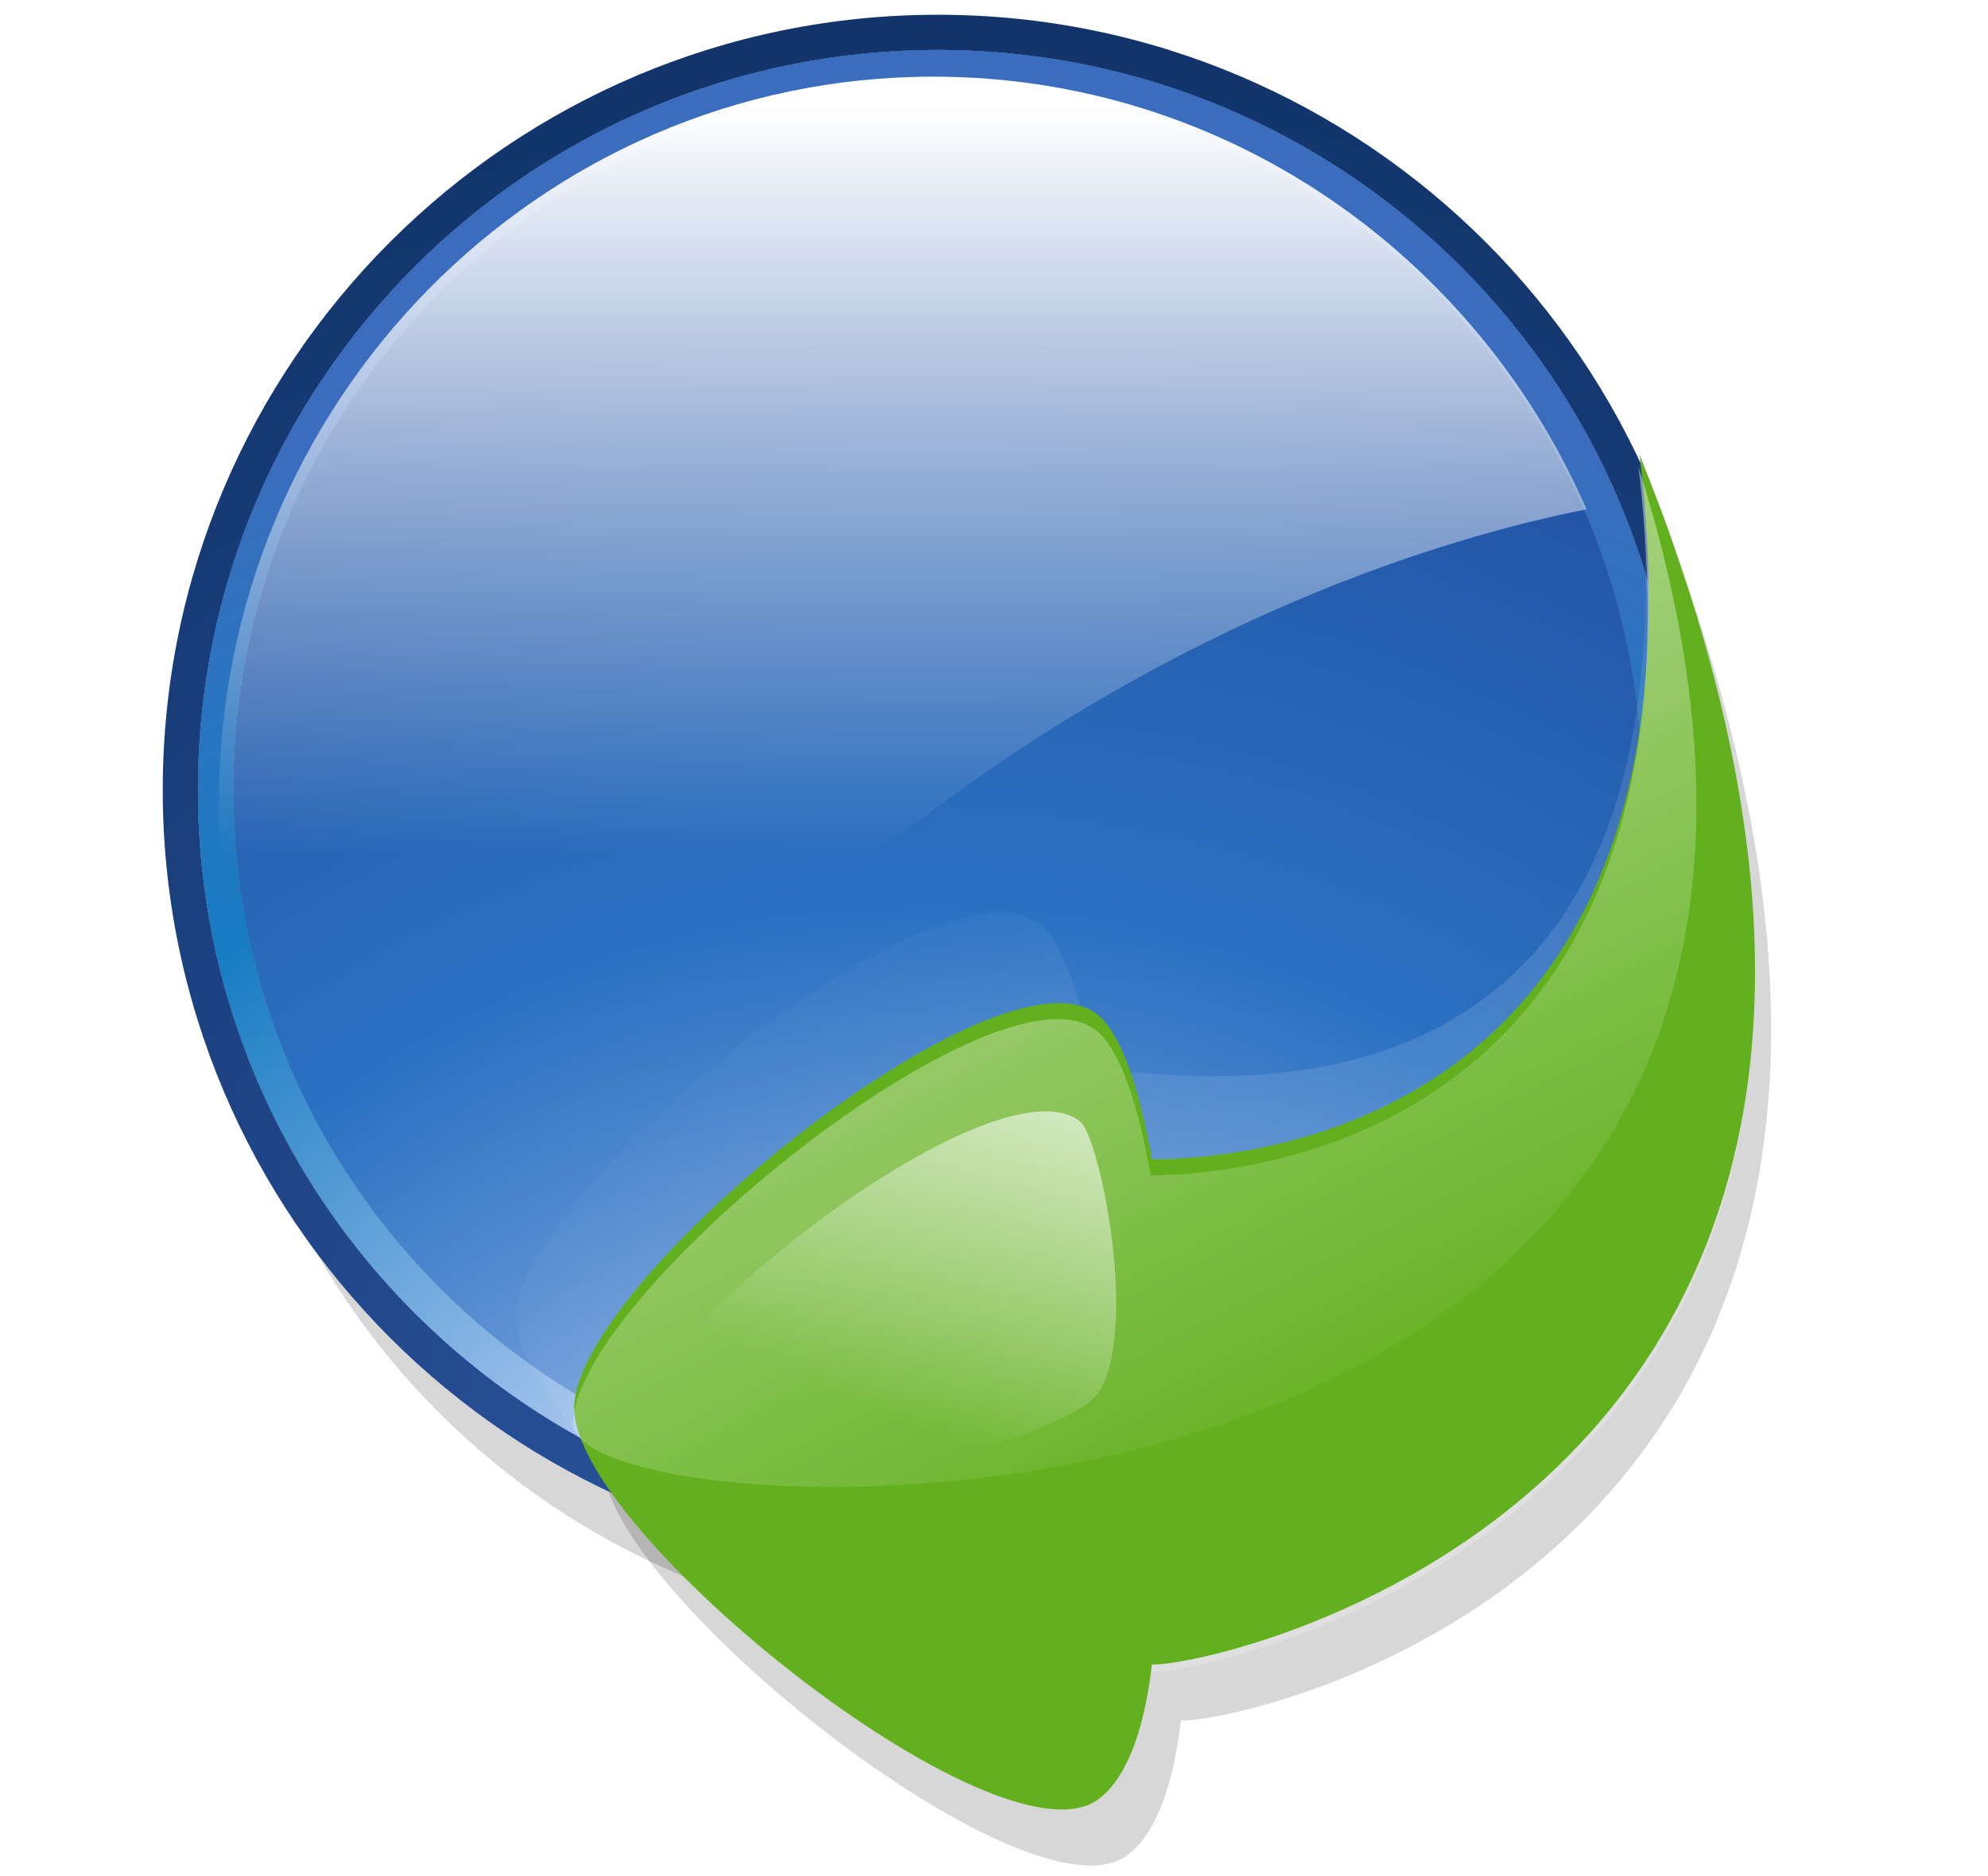
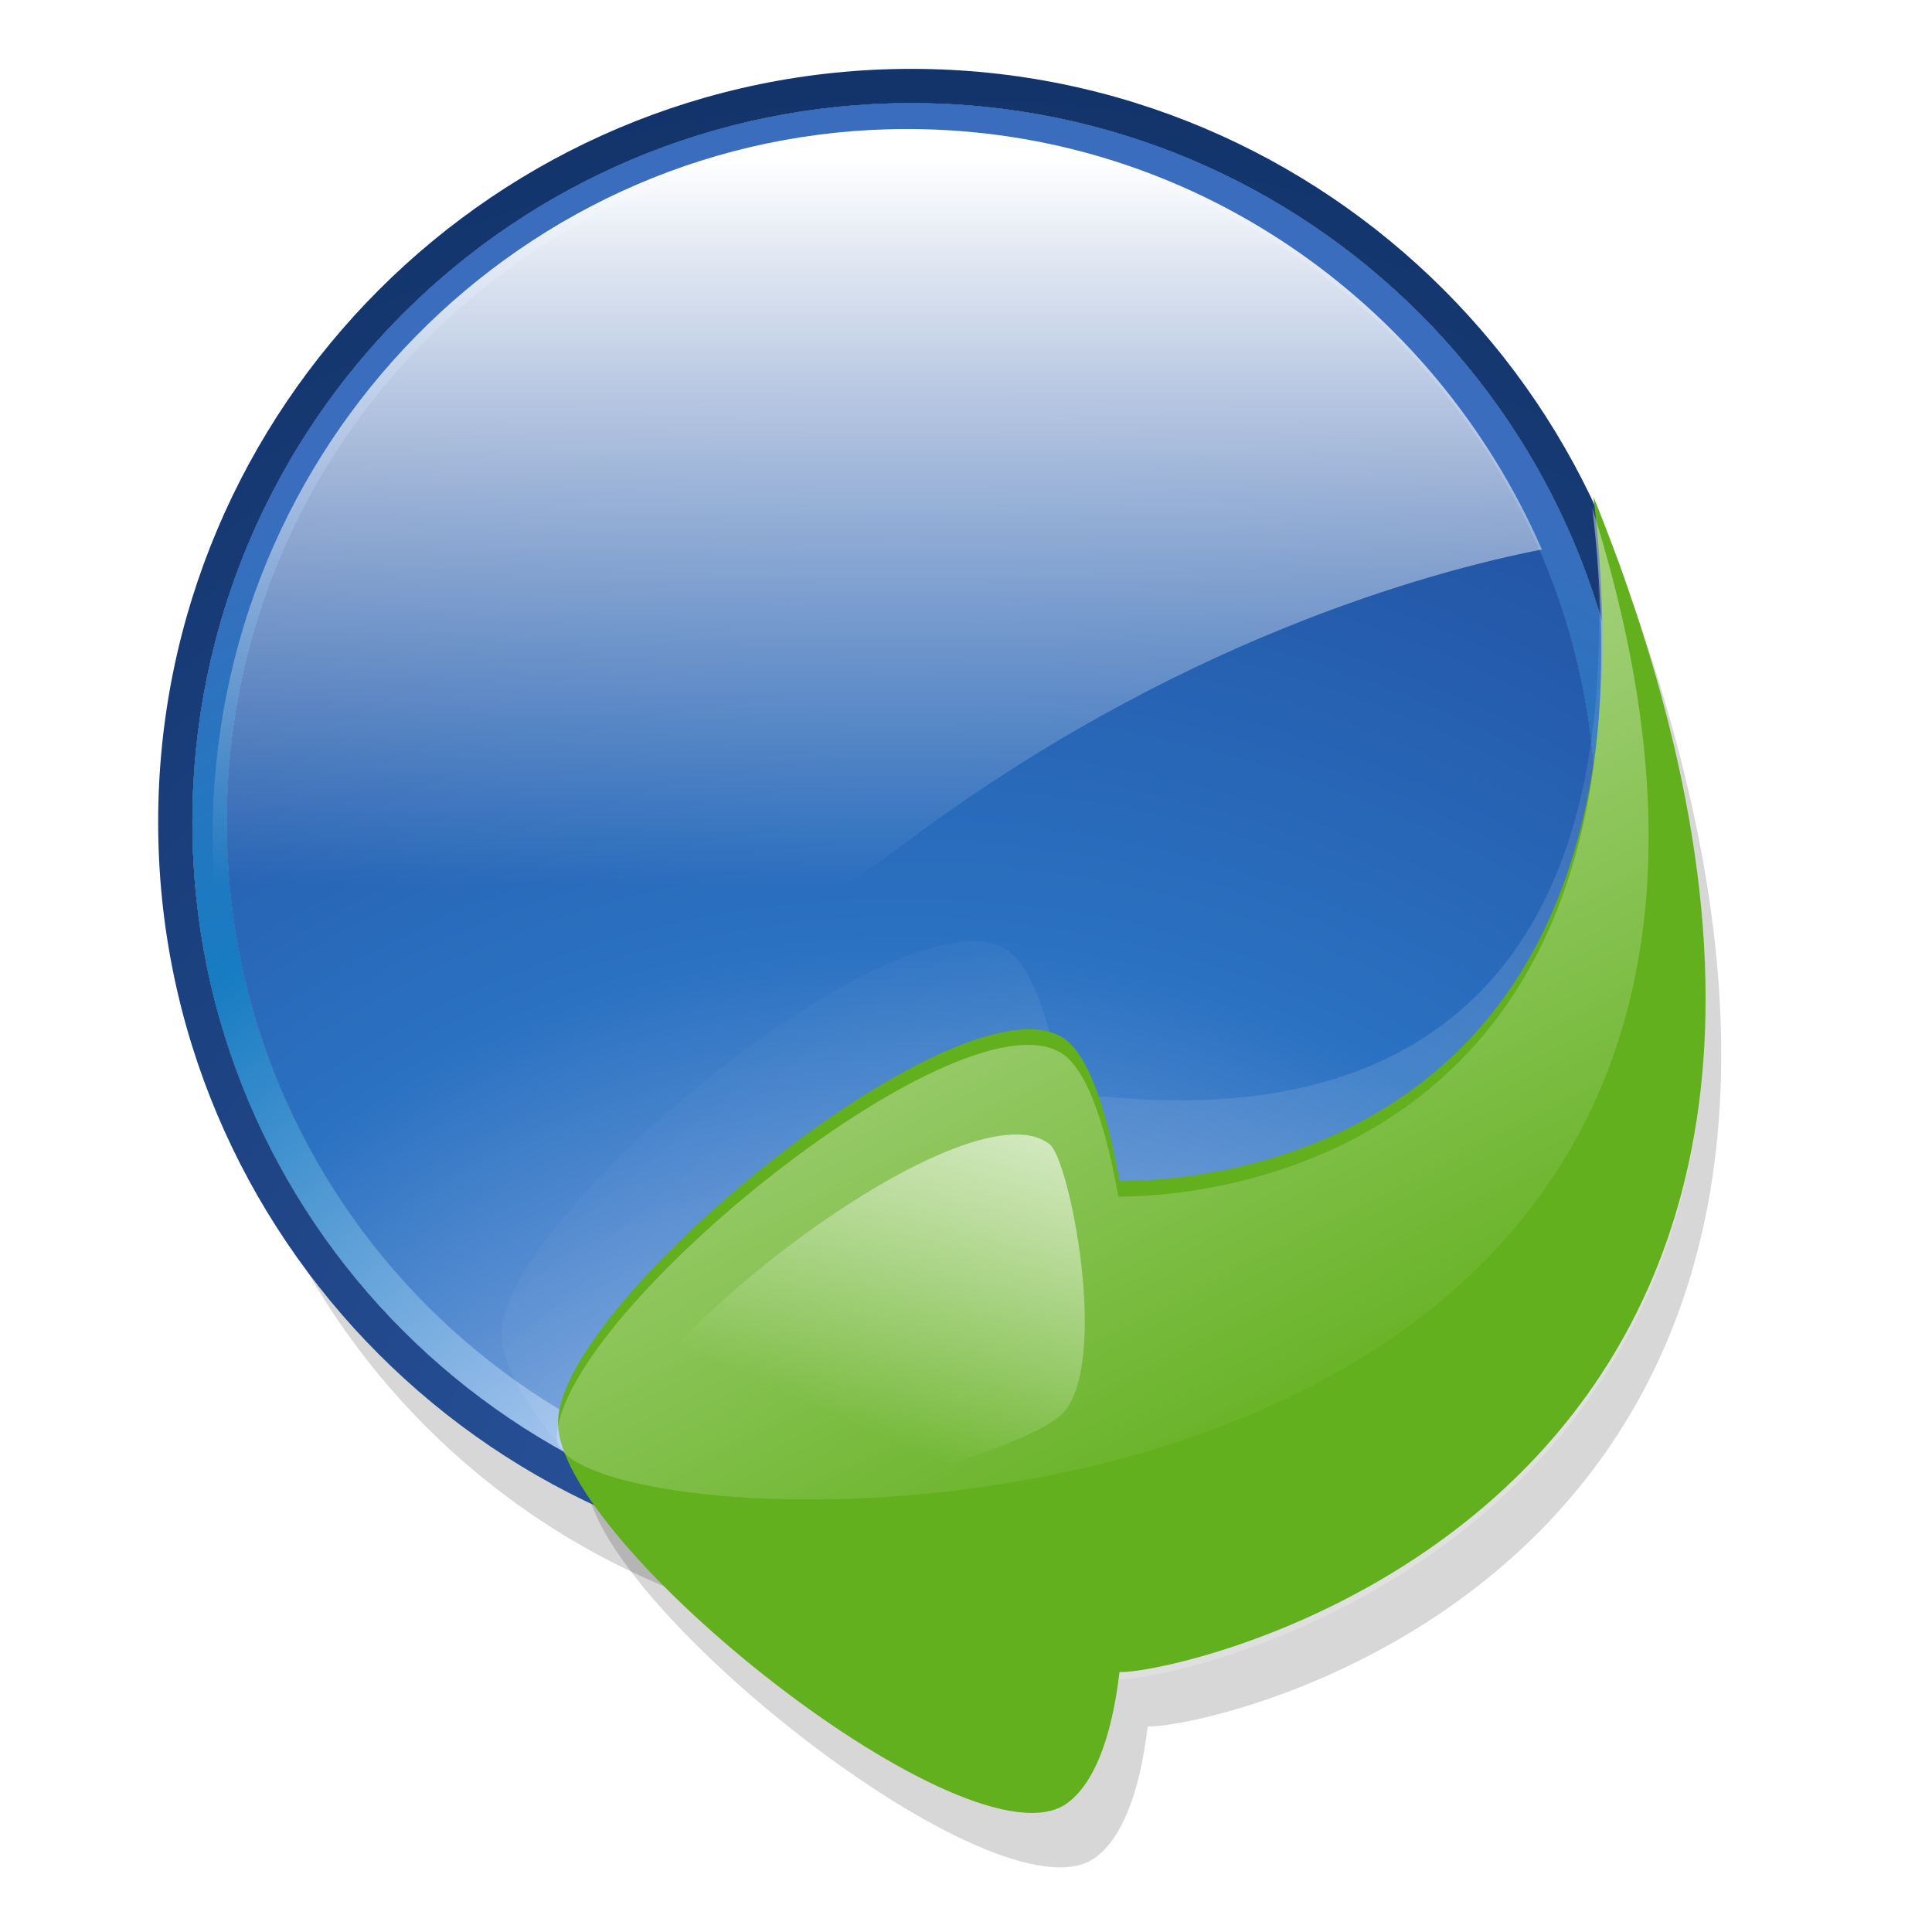
- <svg xmlns="http://www.w3.org/2000/svg" xmlns:xlink="http://www.w3.org/1999/xlink" width="124" height="117" viewBox="0.381 -0.047 124 117" overflow="visible" enable-background="new 0.381 -0.047 124 117" xml:space="preserve" id="svg1354" version="1.0">
+ <svg xmlns="http://www.w3.org/2000/svg" xmlns:xlink="http://www.w3.org/1999/xlink" width="128" height="128" viewBox="0.381 -0.047 124 117" overflow="visible" enable-background="new 0.381 -0.047 124 117" xml:space="preserve" id="svg1354" version="1.0">
  <defs id="defs1624">
    <linearGradient id="linearGradient10979">
      <stop id="stop10981" offset="0" style="stop-color:white;stop-opacity:0.777" />
      <stop id="stop10983" offset="1" style="stop-color:white;stop-opacity:0;" />
    </linearGradient>
    <linearGradient id="linearGradient10957">
      <stop id="stop10959" offset="0" style="stop-color:white;stop-opacity:0.331" />
      <stop id="stop10961" offset="1" style="stop-color:white;stop-opacity:0;" />
    </linearGradient>
    <linearGradient id="linearGradient10945">
      <stop style="stop-color:white;stop-opacity:0.401" offset="0" id="stop10947" />
      <stop style="stop-color:white;stop-opacity:0;" offset="1" id="stop10949" />
    </linearGradient>
    <radialGradient xlink:href="#XMLID_14_" id="radialGradient2613" gradientUnits="userSpaceOnUse" cx="85.973" cy="76.626" fx="85.973" fy="76.626" r="90.653" />
    <radialGradient xlink:href="#XMLID_15_" id="radialGradient2614" gradientUnits="userSpaceOnUse" cx="84.17" cy="92.696" fx="84.17" fy="92.696" r="78.148" />
    <radialGradient xlink:href="#XMLID_16_" id="radialGradient2615" gradientUnits="userSpaceOnUse" cx="85.975" cy="76.627" fx="85.975" fy="76.627" r="90.646" />
    <radialGradient xlink:href="#XMLID_17_" id="radialGradient2616" gradientUnits="userSpaceOnUse" cx="84.17" cy="92.698" fx="84.17" fy="92.698" r="78.15" />
    <linearGradient xlink:href="#XMLID_18_" id="linearGradient2617" gradientUnits="userSpaceOnUse" x1="82.904" y1="4.436" x2="82.904" y2="40.466" />
    <linearGradient xlink:href="#XMLID_19_" id="linearGradient2618" gradientUnits="userSpaceOnUse" x1="67.793" y1="8.826" x2="124.929" y2="122.814" />
    <radialGradient xlink:href="#XMLID_14_" id="radialGradient2721" gradientUnits="userSpaceOnUse" cx="85.973" cy="76.626" fx="85.973" fy="76.626" r="90.653" />
    <radialGradient xlink:href="#XMLID_15_" id="radialGradient2722" gradientUnits="userSpaceOnUse" cx="84.17" cy="92.696" fx="84.17" fy="92.696" r="78.148" />
    <radialGradient xlink:href="#XMLID_16_" id="radialGradient2723" gradientUnits="userSpaceOnUse" cx="85.975" cy="76.627" fx="85.975" fy="76.627" r="90.646" />
    <radialGradient xlink:href="#XMLID_17_" id="radialGradient2724" gradientUnits="userSpaceOnUse" cx="84.17" cy="92.698" fx="84.17" fy="92.698" r="78.15" />
    <linearGradient xlink:href="#XMLID_18_" id="linearGradient2725" gradientUnits="userSpaceOnUse" x1="82.904" y1="4.436" x2="82.904" y2="40.466" />
    <linearGradient xlink:href="#XMLID_19_" id="linearGradient2726" gradientUnits="userSpaceOnUse" x1="67.793" y1="8.826" x2="124.929" y2="122.814" />
    <radialGradient xlink:href="#XMLID_14_" id="radialGradient4080" gradientUnits="userSpaceOnUse" cx="85.973" cy="76.626" fx="85.973" fy="76.626" r="90.653" />
    <radialGradient xlink:href="#XMLID_15_" id="radialGradient4082" gradientUnits="userSpaceOnUse" cx="84.17" cy="92.696" fx="84.17" fy="92.696" r="78.148" />
    <radialGradient xlink:href="#XMLID_16_" id="radialGradient4084" gradientUnits="userSpaceOnUse" cx="85.975" cy="76.627" fx="85.975" fy="76.627" r="90.646" />
    <radialGradient xlink:href="#XMLID_17_" id="radialGradient4086" gradientUnits="userSpaceOnUse" cx="84.17" cy="92.698" fx="84.17" fy="92.698" r="78.15" />
    <linearGradient xlink:href="#XMLID_18_" id="linearGradient4088" gradientUnits="userSpaceOnUse" x1="82.904" y1="4.436" x2="82.904" y2="40.466" />
    <linearGradient xlink:href="#XMLID_19_" id="linearGradient4090" gradientUnits="userSpaceOnUse" x1="67.793" y1="8.826" x2="124.929" y2="122.814" />
    <linearGradient id="XMLID_18_" gradientUnits="userSpaceOnUse" x1="82.904" y1="4.436" x2="82.904" y2="40.466">
      <stop offset="0%" style="stop-color:rgb(255,255,255)" id="stop1599" />
      <stop offset="100%" style="stop-opacity:0;stop-color:rgb(255,255,255)" id="stop1601" />
    </linearGradient>
    <linearGradient xlink:href="#XMLID_19_" id="linearGradient4123" gradientUnits="userSpaceOnUse" x1="67.793" y1="8.826" x2="124.929" y2="122.814" />
    <linearGradient y2="122.814" x2="124.929" y1="8.826" x1="67.793" gradientUnits="userSpaceOnUse" id="XMLID_19_">
      <stop id="stop1610" style="stop-color:rgb(0,0,0)" offset="1" />
      <stop id="stop1612" style="stop-color:rgb(255,255,255)" offset="5.747%" />
    </linearGradient>
    <linearGradient xlink:href="#XMLID_19_" id="linearGradient4130" gradientUnits="userSpaceOnUse" x1="67.793" y1="8.826" x2="124.929" y2="122.814" gradientTransform="matrix(1.487852,0,0,1.487852,-62.35272,0.619048)" />
    <radialGradient xlink:href="#XMLID_14_" id="radialGradient4132" gradientUnits="userSpaceOnUse" cx="85.973" cy="76.626" fx="85.973" fy="76.626" r="90.653" />
    <radialGradient xlink:href="#XMLID_15_" id="radialGradient4134" gradientUnits="userSpaceOnUse" cx="84.17" cy="92.696" fx="84.17" fy="92.696" r="78.148" />
    <radialGradient xlink:href="#XMLID_16_" id="radialGradient4136" gradientUnits="userSpaceOnUse" cx="85.975" cy="76.627" fx="85.975" fy="76.627" r="90.646" />
    <radialGradient xlink:href="#XMLID_17_" id="radialGradient4138" gradientUnits="userSpaceOnUse" cx="84.17" cy="92.698" fx="84.17" fy="92.698" r="78.15" />
    <radialGradient gradientUnits="userSpaceOnUse" fy="76.626" fx="85.973" r="90.653" cy="76.626" cx="85.973" id="XMLID_14_">
      <stop id="stop1526" style="stop-color:rgb(45,88,164)" offset="0" />
      <stop id="stop1528" style="stop-color:rgb(13,45,96)" offset="1" />
    </radialGradient>
    <radialGradient gradientUnits="userSpaceOnUse" fy="92.696" fx="84.17" r="78.148" cy="92.696" cx="84.17" id="XMLID_15_">
      <stop id="stop1541" style="stop-color:rgb(222,225,255)" offset="0" />
      <stop id="stop1543" style="stop-color:rgb(43,114,194)" offset="0.629" />
      <stop id="stop1545" style="stop-color:rgb(35,83,164)" offset="1" />
    </radialGradient>
    <radialGradient gradientUnits="userSpaceOnUse" fy="76.627" fx="85.975" r="90.646" cy="76.627" cx="85.975" id="XMLID_16_">
      <stop id="stop1562" style="stop-color:rgb(45,88,164)" offset="0" />
      <stop id="stop1564" style="stop-color:rgb(13,45,96)" offset="1" />
    </radialGradient>
    <radialGradient gradientUnits="userSpaceOnUse" fy="92.698" fx="84.17" r="78.15" cy="92.698" cx="84.17" id="XMLID_17_">
      <stop id="stop1577" style="stop-color:rgb(222,225,255)" offset="0.225" />
      <stop id="stop1579" style="stop-color:rgb(23,124,194)" offset="0.747" />
      <stop id="stop1581" style="stop-color:rgb(58,109,189)" offset="1" />
    </radialGradient>
    <linearGradient xlink:href="#XMLID_18_" id="linearGradient4218" gradientUnits="userSpaceOnUse" gradientTransform="matrix(1.293862,0,0,1.293862,-50.58189,0.873251)" x1="82.904" y1="4.436" x2="82.904" y2="40.466" />
    <radialGradient xlink:href="#XMLID_17_" id="radialGradient4220" gradientUnits="userSpaceOnUse" gradientTransform="matrix(1.293862,0,0,1.293862,-50.58189,0.873251)" cx="84.17" cy="92.698" fx="84.17" fy="92.698" r="78.15" />
    <radialGradient xlink:href="#XMLID_16_" id="radialGradient4222" gradientUnits="userSpaceOnUse" gradientTransform="matrix(1.293862,0,0,1.293862,-50.58189,0.873251)" cx="85.975" cy="76.627" fx="85.975" fy="76.627" r="90.646" />
    <radialGradient xlink:href="#XMLID_15_" id="radialGradient4224" gradientUnits="userSpaceOnUse" gradientTransform="matrix(1.293862,0,0,1.293862,-50.58189,0.873251)" cx="84.17" cy="92.696" fx="84.17" fy="92.696" r="78.148" />
    <radialGradient xlink:href="#XMLID_14_" id="radialGradient4226" gradientUnits="userSpaceOnUse" gradientTransform="matrix(1.293862,0,0,1.293862,-50.58189,0.873251)" cx="85.973" cy="76.626" fx="85.973" fy="76.626" r="90.653" />
    <linearGradient xlink:href="#linearGradient10957" id="linearGradient10951" x1="89.179" y1="126.339" x2="31.011" y2="57.219" gradientUnits="userSpaceOnUse" gradientTransform="translate(21.62329,-5.594829)" />
    <linearGradient xlink:href="#linearGradient10945" id="linearGradient10955" gradientUnits="userSpaceOnUse" gradientTransform="translate(24.25295,2.108992)" x1="47.779" y1="47.216" x2="67.179" y2="85.033" />
    <linearGradient xlink:href="#linearGradient10957" id="linearGradient10969" x1="-52.653" y1="27.893" x2="-18.764" y2="27.893" gradientUnits="userSpaceOnUse" gradientTransform="translate(81.70561,49.82564)" />
    <linearGradient xlink:href="#linearGradient10945" id="linearGradient10973" gradientUnits="userSpaceOnUse" gradientTransform="translate(-38.65513,-9.447921)" x1="47.779" y1="47.216" x2="67.179" y2="85.033" />
    <linearGradient xlink:href="#linearGradient10979" id="linearGradient10977" gradientUnits="userSpaceOnUse" gradientTransform="matrix(0.881771,0,0,0.847193,28.47355,17.24422)" x1="47.101" y1="55.721" x2="33.664" y2="84.965" />
  </defs>
  <path style="fill:#d7d7d7;fill-opacity:1;fill-rule:evenodd;stroke:none;stroke-width:1px;stroke-linecap:butt;stroke-linejoin:miter;stroke-opacity:1" d="M 38.004,91.216 C 38.111,83.259 64.663,61.738 70.686,66.758 C 72.128,67.959 73.258,71.316 74.041,75.752 C 77.539,75.724 109.207,75.45 103.972,31.907 C 129.073,97.115 77.709,107.479 74.041,107.258 C 73.508,111.727 72.324,114.471 70.686,115.674 C 64.487,120.219 37.897,98.959 38.004,91.216 z " id="path10939" />
  <path id="path1518" style="opacity:0.16" d="M 61.019,7.663 C 35.054,7.663 13.93,28.788 13.93,54.753 C 13.93,80.721 35.054,101.845 61.019,101.845 C 86.986,101.845 108.11,80.723 108.11,54.753 C 108.112,28.788 86.986,7.663 61.019,7.663 z " />
  <path id="path1537" style="fill:url(#radialGradient4226)" d="M 58.875,0.873 C 32.219,0.873 10.532,22.56 10.532,49.216 C 10.532,75.875 32.218,97.561 58.875,97.561 C 85.534,97.561 107.22,75.875 107.22,49.216 C 107.22,22.56 85.534,0.873 58.875,0.873 z M 58.875,95.365 C 33.388,95.365 12.729,74.706 12.729,49.217 C 12.729,23.733 33.387,3.072 58.875,3.072 C 84.363,3.072 105.023,23.733 105.023,49.217 C 105.023,74.706 84.361,95.365 58.875,95.365 z " />
  <path id="path1558" style="fill:url(#radialGradient4224)" d="M 58.875,5.267 C 34.642,5.267 14.928,24.984 14.928,49.216 C 14.928,73.451 34.642,93.164 58.875,93.164 C 83.109,93.164 102.825,73.451 102.825,49.216 C 102.825,24.984 83.11,5.267 58.875,5.267 z " />
  <path id="path1573" style="fill:url(#radialGradient4222)" d="M 58.875,3.07 C 33.388,3.07 12.729,23.732 12.729,49.216 C 12.729,74.706 33.387,95.364 58.875,95.364 C 84.363,95.364 105.023,74.705 105.023,49.216 C 105.023,23.732 84.361,3.07 58.875,3.07 z M 58.875,93.166 C 34.642,93.166 14.928,73.452 14.928,49.217 C 14.928,24.984 34.642,5.269 58.875,5.269 C 83.109,5.269 102.825,24.986 102.825,49.217 C 102.825,73.451 83.11,93.166 58.875,93.166 z " />
  <path id="path1594" style="fill:url(#radialGradient4220)" d="M 58.875,3.07 C 33.388,3.07 12.729,23.732 12.729,49.216 C 12.729,74.706 33.387,95.364 58.875,95.364 C 84.363,95.364 105.023,74.705 105.023,49.216 C 105.023,23.732 84.361,3.07 58.875,3.07 z M 58.875,93.166 C 34.642,93.166 14.928,73.452 14.928,49.217 C 14.928,24.984 34.642,5.269 58.875,5.269 C 83.109,5.269 102.825,24.986 102.825,49.217 C 102.825,73.451 83.11,93.166 58.875,93.166 z " />
  <path d="M 58.281,50.709 C 75.737,37.581 92.149,33.133 99.341,31.72 C 92.413,15.825 76.781,4.734 58.596,4.734 C 33.982,4.734 14.027,25.046 14.027,50.1 C 14.027,54.035 14.523,57.854 15.448,61.497 C 22.669,62.852 40.325,64.213 58.281,50.709 z " style="fill:url(#linearGradient4218)" id="path1604" />
  <g id="layer1">
    <path style="fill:url(#linearGradient10951);fill-opacity:1;fill-rule:evenodd;stroke:none;stroke-width:1px;stroke-linecap:butt;stroke-linejoin:miter;stroke-opacity:1" d="M 32.576,82.069 C 32.682,74.112 59.234,52.591 65.258,57.611 C 66.699,58.812 67.83,62.17 68.612,66.605 C 72.111,66.577 107.098,74.269 102.61,28.785 C 128.68,93.41 75.864,104.453 72.195,104.232 C 71.663,108.701 66.896,105.324 65.258,106.527 C 59.059,111.072 32.469,89.812 32.576,82.069 z " id="path10943" />
    <path style="fill:#63b01f;fill-opacity:1;fill-rule:evenodd;stroke:none;stroke-width:1px;stroke-linecap:butt;stroke-linejoin:miter;stroke-opacity:1" d="M 36.198,87.723 C 36.305,79.766 62.857,58.246 68.88,63.265 C 70.322,64.467 71.452,67.824 72.235,72.259 C 75.733,72.232 107.883,71.861 102.649,28.318 C 128.719,92.944 75.903,103.986 72.235,103.766 C 71.702,108.234 70.518,110.978 68.88,112.181 C 62.681,116.726 36.091,95.467 36.198,87.723 z " id="path10935" />
    <path style="fill:url(#linearGradient10955);fill-opacity:1;fill-rule:evenodd;stroke:none;stroke-width:1px;stroke-linecap:butt;stroke-linejoin:miter;stroke-opacity:1" d="M 36.122,88.725 C 36.229,80.768 62.781,59.247 68.804,64.266 C 70.246,65.468 71.377,68.825 72.159,73.26 C 75.658,73.233 107.808,72.601 102.574,29.057 C 124.975,99.972 36.016,96.468 36.122,88.725 z " id="path10953" />
    <path style="fill:url(#linearGradient10977);fill-opacity:1;fill-rule:evenodd;stroke:none;stroke-width:1px;stroke-linecap:butt;stroke-linejoin:miter;stroke-opacity:1" d="M 38.94,90.624 C 39.034,83.883 62.447,65.651 67.758,69.904 C 69.029,70.922 71.573,83.705 68.668,87.077 C 65.886,90.305 38.845,97.184 38.94,90.624 z " id="path10975" />
  </g>
</svg>
